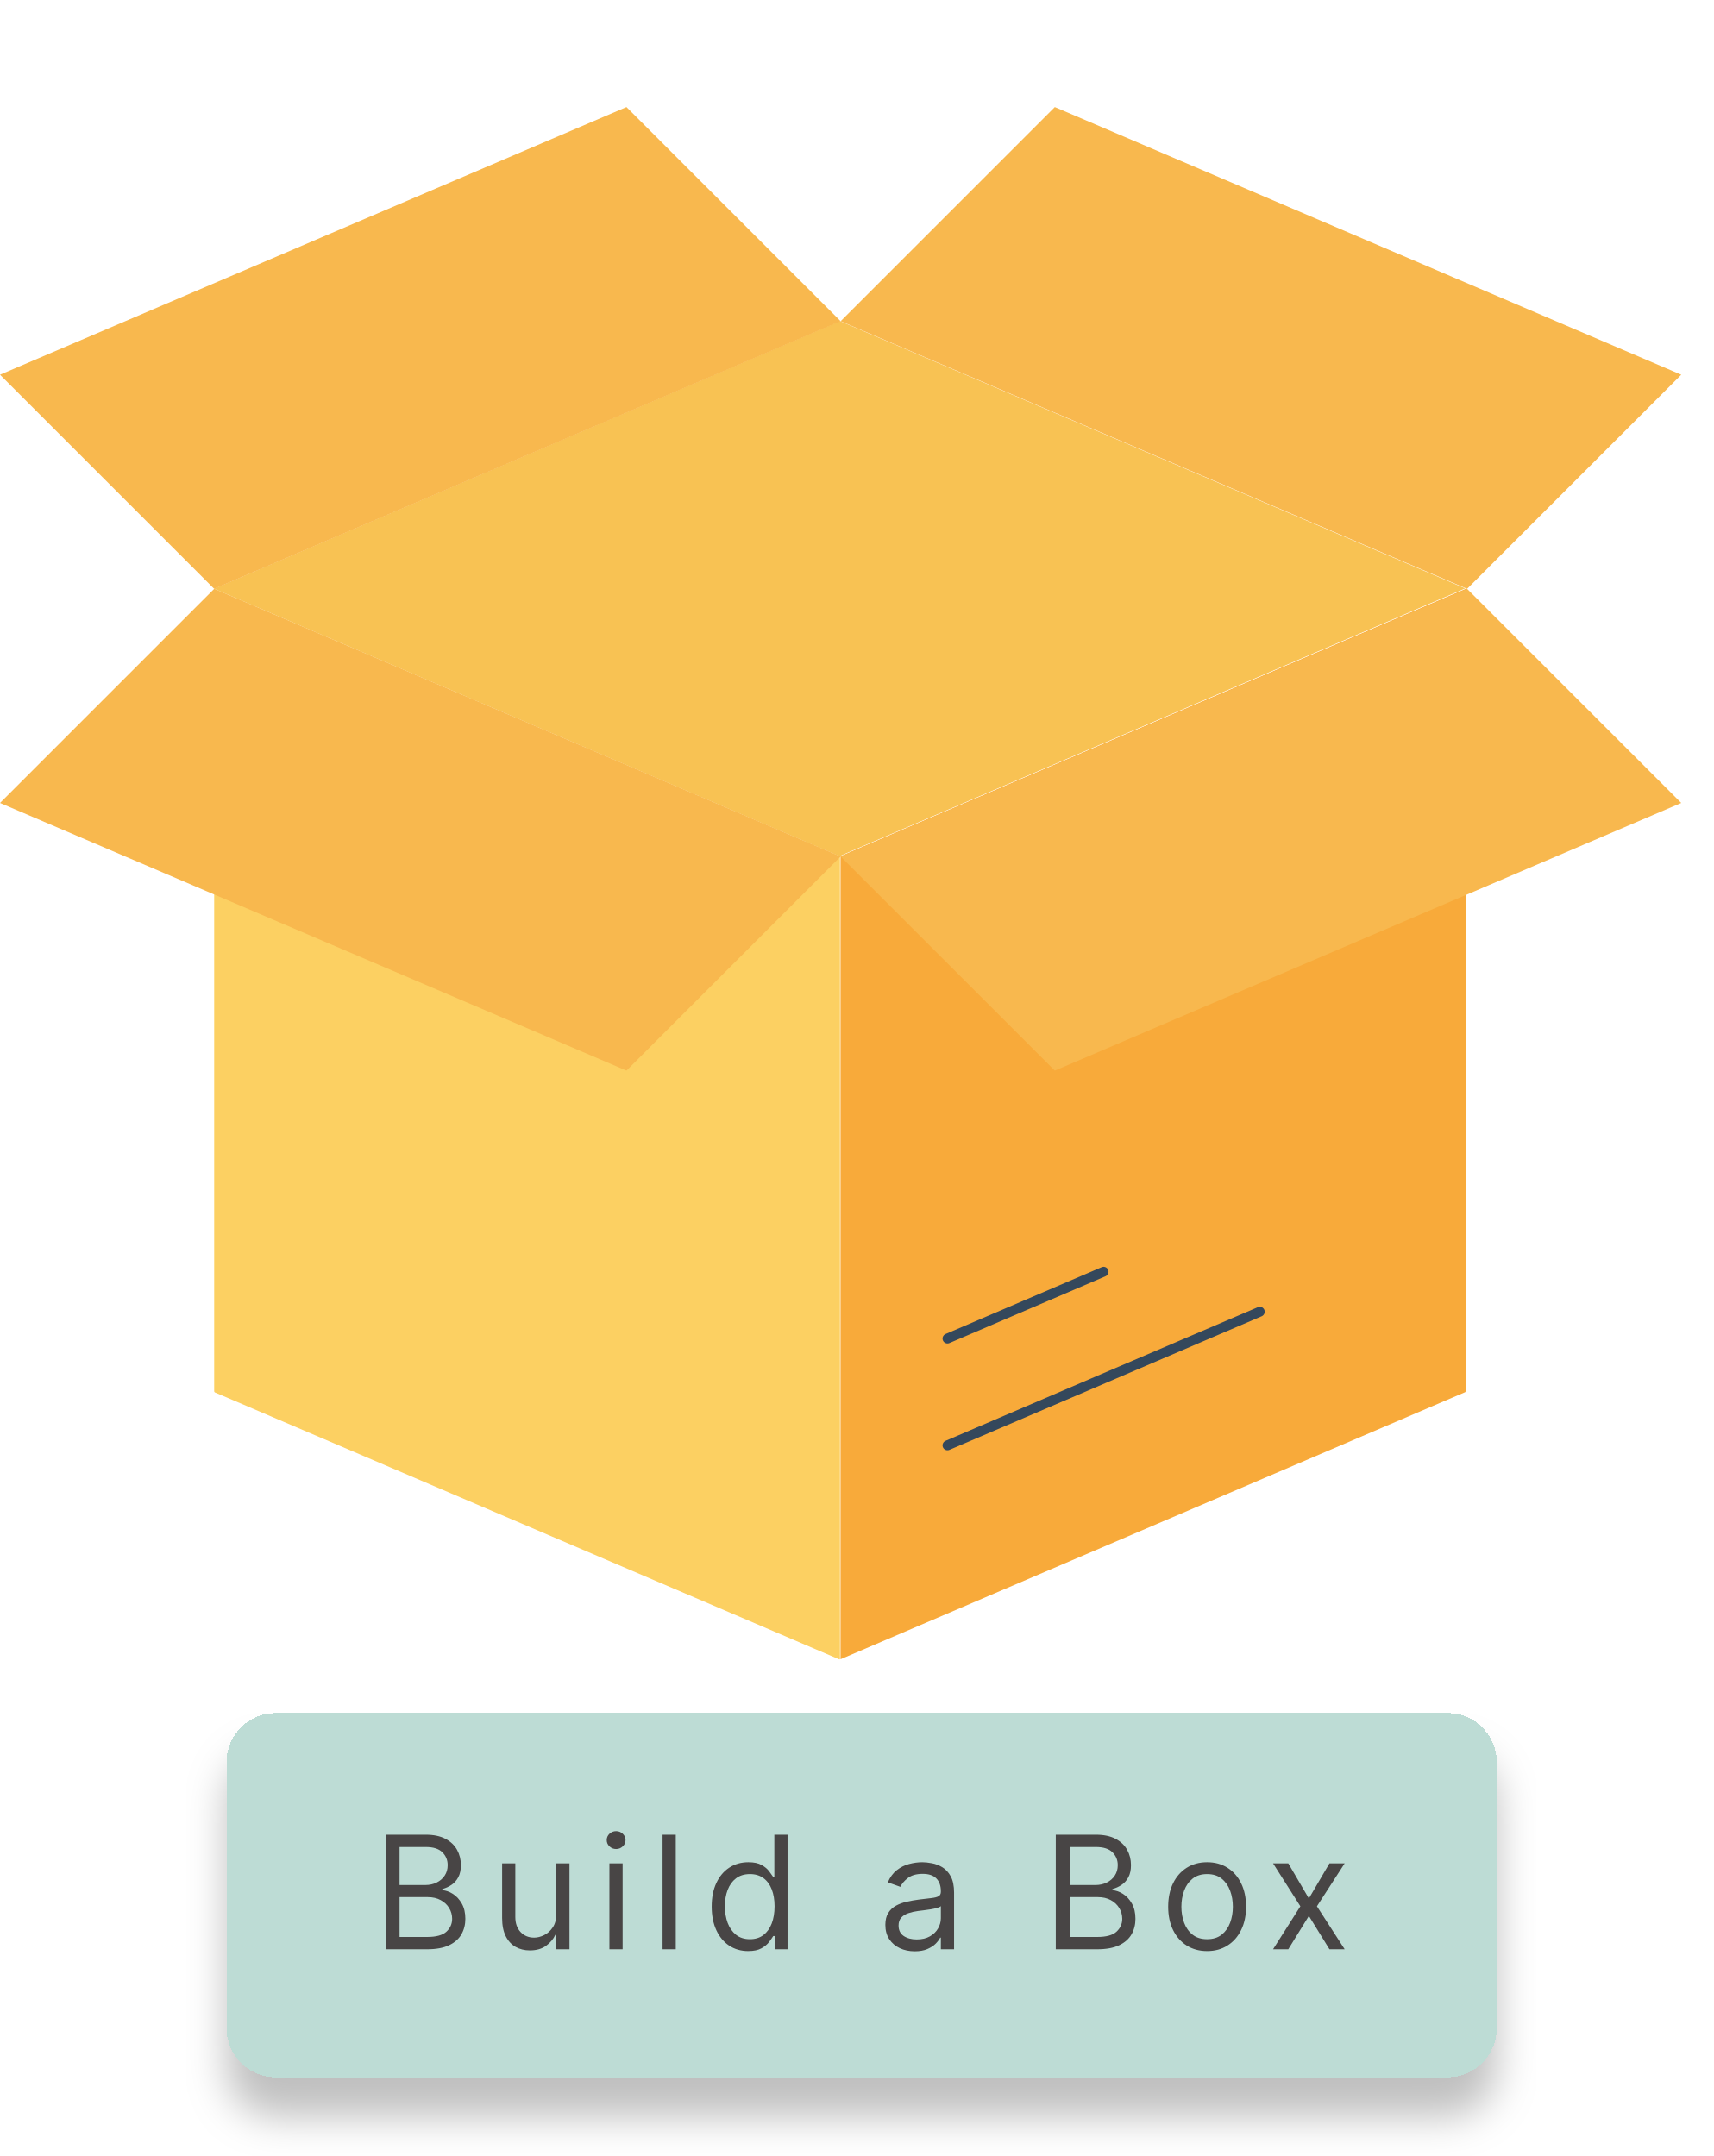
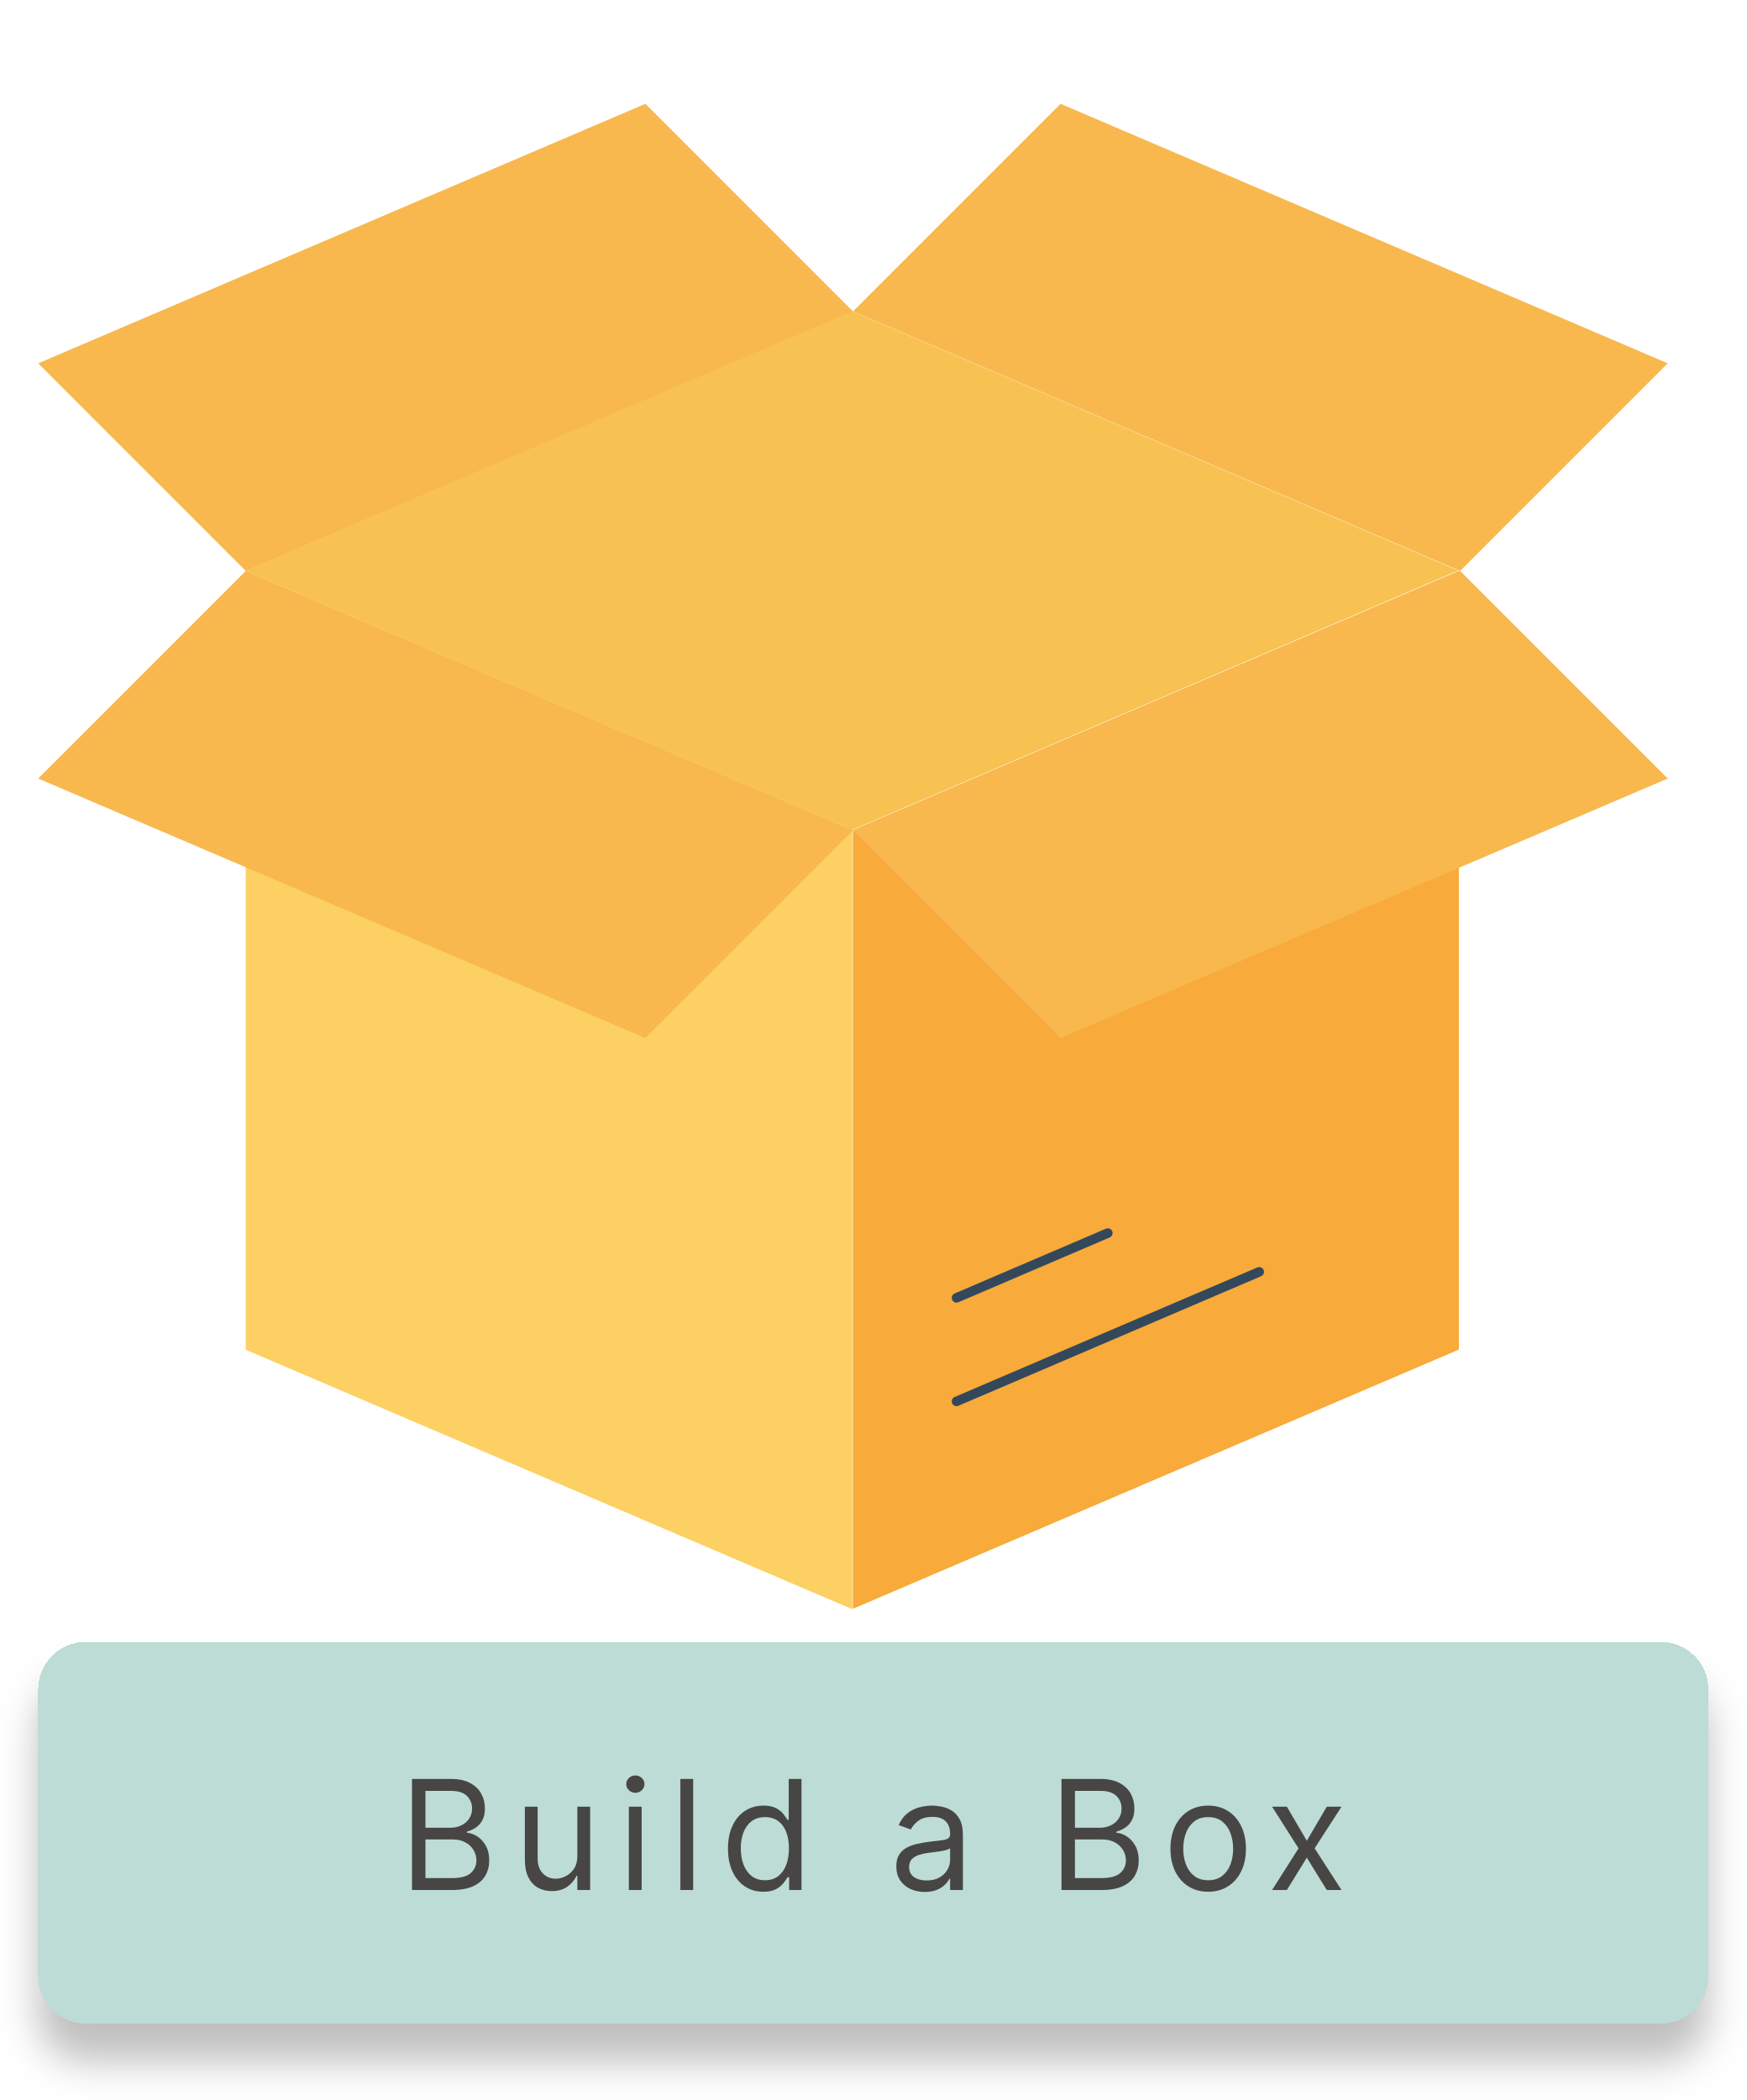
- <svg xmlns="http://www.w3.org/2000/svg" width="174" height="219" viewBox="0 0 174 219" fill="none">
-   <path fill-rule="evenodd" clip-rule="evenodd" d="M85.303 86.929V168.508L85.249 168.562L21.804 141.429L21.75 141.337V59.764L21.804 59.861L85.244 86.995L85.303 86.929Z" fill="#FCD062" />
-   <path fill-rule="evenodd" clip-rule="evenodd" d="M148.852 59.736L148.797 59.834L85.358 86.967V168.541L148.797 141.408L148.852 141.31V59.736Z" fill="#F8AA3A" />
-   <path fill-rule="evenodd" clip-rule="evenodd" d="M148.797 59.769L85.358 32.636H85.249L21.804 59.769V59.834L85.244 86.967L148.797 59.769Z" fill="#F8C253" />
-   <path d="M112.072 129.179L96.217 135.965M127.933 133.241L112.072 140.021L96.217 146.813L127.933 133.241Z" stroke="#34485C" stroke-linecap="round" stroke-linejoin="round" />
-   <path fill-rule="evenodd" clip-rule="evenodd" d="M21.75 59.812L0 81.562L63.619 108.75L85.369 87L21.75 59.812ZM107.119 10.875L85.369 32.625L148.987 59.812L170.737 38.062L107.119 10.875ZM148.987 59.812L170.737 81.562L107.119 108.75L85.369 87L148.987 59.812ZM63.619 10.875L85.369 32.625L21.75 59.812L0 38.062L63.619 10.875Z" fill="#F8B84E" />
+ <svg xmlns="http://www.w3.org/2000/svg" width="183" height="220" viewBox="0 0 183 220" fill="none">
+   <path fill-rule="evenodd" clip-rule="evenodd" d="M89.303 86.929V168.508L89.249 168.562L25.804 141.429L25.75 141.337V59.764L25.804 59.861L89.244 86.995L89.303 86.929Z" fill="#FCD062" />
+   <path fill-rule="evenodd" clip-rule="evenodd" d="M152.852 59.736L152.797 59.834L89.358 86.967V168.541L152.797 141.408L152.852 141.31V59.736Z" fill="#F8AA3A" />
+   <path fill-rule="evenodd" clip-rule="evenodd" d="M152.797 59.769L89.358 32.636H89.249L25.804 59.769V59.834L89.244 86.967L152.797 59.769Z" fill="#F8C253" />
+   <path d="M116.072 129.179L100.217 135.965M131.933 133.241L116.072 140.021L100.217 146.813L131.933 133.241Z" stroke="#34485C" stroke-linecap="round" stroke-linejoin="round" />
+   <path fill-rule="evenodd" clip-rule="evenodd" d="M25.75 59.812L4 81.562L67.619 108.75L89.369 87L25.75 59.812ZM111.119 10.875L89.369 32.625L152.987 59.812L174.737 38.062L111.119 10.875ZM152.987 59.812L174.737 81.562L111.119 108.75L89.369 87L152.987 59.812ZM67.619 10.875L89.369 32.625L25.75 59.812L4 38.062L67.619 10.875Z" fill="#F8B84E" />
  <g filter="url(#filter0_d_123_2)">
-     <rect x="23" y="174" width="129" height="37" rx="5" fill="#5AA897" fill-opacity="0.4" shape-rendering="crispEdges" />
+     <rect x="4" y="172" width="175" height="40" rx="5" fill="#5AA897" fill-opacity="0.4" shape-rendering="crispEdges" />
  </g>
-   <path d="M39.167 198V186.364H43.235C44.046 186.364 44.714 186.504 45.241 186.784C45.767 187.061 46.159 187.434 46.417 187.903C46.675 188.369 46.803 188.886 46.803 189.455C46.803 189.955 46.714 190.367 46.536 190.693C46.362 191.019 46.131 191.277 45.843 191.466C45.559 191.655 45.25 191.795 44.917 191.886V192C45.273 192.023 45.631 192.148 45.991 192.375C46.351 192.602 46.652 192.928 46.894 193.352C47.137 193.777 47.258 194.295 47.258 194.909C47.258 195.492 47.125 196.017 46.86 196.483C46.595 196.949 46.176 197.318 45.604 197.591C45.032 197.864 44.288 198 43.371 198H39.167ZM40.576 196.75H43.371C44.292 196.75 44.945 196.572 45.332 196.216C45.722 195.856 45.917 195.42 45.917 194.909C45.917 194.515 45.816 194.152 45.616 193.818C45.415 193.481 45.129 193.212 44.758 193.011C44.387 192.807 43.947 192.705 43.44 192.705H40.576V196.75ZM40.576 191.477H43.19C43.614 191.477 43.996 191.394 44.337 191.227C44.682 191.061 44.955 190.826 45.156 190.523C45.36 190.22 45.462 189.864 45.462 189.455C45.462 188.943 45.284 188.509 44.928 188.153C44.572 187.794 44.008 187.614 43.235 187.614H40.576V191.477ZM56.491 194.432V189.273H57.832V198H56.491V196.523H56.4C56.196 196.966 55.878 197.343 55.446 197.653C55.014 197.96 54.469 198.114 53.809 198.114C53.264 198.114 52.779 197.994 52.355 197.756C51.931 197.513 51.597 197.15 51.355 196.665C51.112 196.176 50.991 195.561 50.991 194.818V189.273H52.332V194.727C52.332 195.364 52.51 195.871 52.866 196.25C53.226 196.629 53.684 196.818 54.241 196.818C54.575 196.818 54.914 196.733 55.258 196.562C55.607 196.392 55.898 196.131 56.133 195.778C56.372 195.426 56.491 194.977 56.491 194.432ZM61.888 198V189.273H63.229V198H61.888ZM62.57 187.818C62.309 187.818 62.083 187.729 61.894 187.551C61.708 187.373 61.615 187.159 61.615 186.909C61.615 186.659 61.708 186.445 61.894 186.267C62.083 186.089 62.309 186 62.57 186C62.831 186 63.055 186.089 63.24 186.267C63.43 186.445 63.525 186.659 63.525 186.909C63.525 187.159 63.43 187.373 63.24 187.551C63.055 187.729 62.831 187.818 62.57 187.818ZM68.626 186.364V198H67.285V186.364H68.626ZM75.977 198.182C75.25 198.182 74.608 197.998 74.051 197.631C73.495 197.259 73.059 196.737 72.745 196.062C72.43 195.384 72.273 194.583 72.273 193.659C72.273 192.742 72.43 191.947 72.745 191.273C73.059 190.598 73.496 190.078 74.057 189.71C74.618 189.343 75.265 189.159 76 189.159C76.568 189.159 77.017 189.254 77.347 189.443C77.68 189.629 77.934 189.841 78.108 190.08C78.286 190.314 78.424 190.508 78.523 190.659H78.636V186.364H79.977V198H78.682V196.659H78.523C78.424 196.818 78.284 197.019 78.102 197.261C77.921 197.5 77.661 197.714 77.324 197.903C76.987 198.089 76.538 198.182 75.977 198.182ZM76.159 196.977C76.697 196.977 77.152 196.837 77.523 196.557C77.894 196.273 78.176 195.881 78.37 195.381C78.563 194.877 78.659 194.295 78.659 193.636C78.659 192.985 78.564 192.415 78.375 191.926C78.186 191.434 77.905 191.051 77.534 190.778C77.163 190.502 76.705 190.364 76.159 190.364C75.591 190.364 75.118 190.509 74.739 190.801C74.364 191.089 74.082 191.481 73.892 191.977C73.707 192.47 73.614 193.023 73.614 193.636C73.614 194.258 73.709 194.822 73.898 195.33C74.091 195.833 74.375 196.235 74.75 196.534C75.129 196.83 75.599 196.977 76.159 196.977ZM92.888 198.205C92.335 198.205 91.833 198.1 91.382 197.892C90.931 197.68 90.573 197.375 90.308 196.977C90.043 196.576 89.91 196.091 89.91 195.523C89.91 195.023 90.009 194.617 90.206 194.307C90.403 193.992 90.666 193.746 90.996 193.568C91.325 193.39 91.689 193.258 92.087 193.17C92.488 193.08 92.891 193.008 93.297 192.955C93.827 192.886 94.257 192.835 94.587 192.801C94.92 192.763 95.162 192.701 95.314 192.614C95.469 192.527 95.547 192.375 95.547 192.159V192.114C95.547 191.553 95.393 191.117 95.087 190.807C94.784 190.496 94.323 190.341 93.706 190.341C93.066 190.341 92.564 190.481 92.2 190.761C91.837 191.042 91.581 191.341 91.433 191.659L90.16 191.205C90.388 190.674 90.691 190.261 91.07 189.966C91.452 189.667 91.869 189.458 92.32 189.341C92.774 189.22 93.221 189.159 93.66 189.159C93.941 189.159 94.263 189.193 94.626 189.261C94.994 189.326 95.348 189.46 95.689 189.665C96.034 189.869 96.32 190.178 96.547 190.591C96.774 191.004 96.888 191.557 96.888 192.25V198H95.547V196.818H95.478C95.388 197.008 95.236 197.21 95.024 197.426C94.812 197.642 94.53 197.826 94.177 197.977C93.825 198.129 93.395 198.205 92.888 198.205ZM93.092 197C93.623 197 94.07 196.896 94.433 196.688C94.8 196.479 95.077 196.21 95.263 195.881C95.452 195.551 95.547 195.205 95.547 194.841V193.614C95.49 193.682 95.365 193.744 95.172 193.801C94.982 193.854 94.763 193.902 94.513 193.943C94.266 193.981 94.026 194.015 93.791 194.045C93.56 194.072 93.373 194.095 93.228 194.114C92.88 194.159 92.554 194.233 92.251 194.335C91.952 194.434 91.71 194.583 91.524 194.784C91.342 194.981 91.251 195.25 91.251 195.591C91.251 196.057 91.424 196.409 91.768 196.648C92.117 196.883 92.558 197 93.092 197ZM107.217 198V186.364H111.285C112.096 186.364 112.764 186.504 113.291 186.784C113.817 187.061 114.209 187.434 114.467 187.903C114.724 188.369 114.853 188.886 114.853 189.455C114.853 189.955 114.764 190.367 114.586 190.693C114.412 191.019 114.181 191.277 113.893 191.466C113.609 191.655 113.3 191.795 112.967 191.886V192C113.323 192.023 113.681 192.148 114.041 192.375C114.401 192.602 114.702 192.928 114.944 193.352C115.187 193.777 115.308 194.295 115.308 194.909C115.308 195.492 115.175 196.017 114.91 196.483C114.645 196.949 114.226 197.318 113.654 197.591C113.082 197.864 112.338 198 111.421 198H107.217ZM108.626 196.75H111.421C112.342 196.75 112.995 196.572 113.382 196.216C113.772 195.856 113.967 195.42 113.967 194.909C113.967 194.515 113.867 194.152 113.666 193.818C113.465 193.481 113.179 193.212 112.808 193.011C112.437 192.807 111.997 192.705 111.49 192.705H108.626V196.75ZM108.626 191.477H111.24C111.664 191.477 112.046 191.394 112.387 191.227C112.732 191.061 113.005 190.826 113.206 190.523C113.41 190.22 113.512 189.864 113.512 189.455C113.512 188.943 113.334 188.509 112.978 188.153C112.622 187.794 112.058 187.614 111.285 187.614H108.626V191.477ZM122.587 198.182C121.799 198.182 121.108 197.994 120.513 197.619C119.922 197.244 119.46 196.72 119.127 196.045C118.797 195.371 118.632 194.583 118.632 193.682C118.632 192.773 118.797 191.979 119.127 191.301C119.46 190.623 119.922 190.097 120.513 189.722C121.108 189.347 121.799 189.159 122.587 189.159C123.375 189.159 124.064 189.347 124.655 189.722C125.25 190.097 125.712 190.623 126.041 191.301C126.375 191.979 126.541 192.773 126.541 193.682C126.541 194.583 126.375 195.371 126.041 196.045C125.712 196.72 125.25 197.244 124.655 197.619C124.064 197.994 123.375 198.182 122.587 198.182ZM122.587 196.977C123.185 196.977 123.678 196.824 124.064 196.517C124.45 196.21 124.736 195.807 124.922 195.307C125.108 194.807 125.2 194.265 125.2 193.682C125.2 193.098 125.108 192.555 124.922 192.051C124.736 191.547 124.45 191.14 124.064 190.83C123.678 190.519 123.185 190.364 122.587 190.364C121.988 190.364 121.496 190.519 121.11 190.83C120.723 191.14 120.437 191.547 120.252 192.051C120.066 192.555 119.973 193.098 119.973 193.682C119.973 194.265 120.066 194.807 120.252 195.307C120.437 195.807 120.723 196.21 121.11 196.517C121.496 196.824 121.988 196.977 122.587 196.977ZM130.829 189.273L132.92 192.841L135.011 189.273H136.556L133.738 193.636L136.556 198H135.011L132.92 194.614L130.829 198H129.283L132.056 193.636L129.283 189.273H130.829Z" fill="#484545" />
+   <path d="M43.167 198V186.364H47.235C48.046 186.364 48.714 186.504 49.241 186.784C49.767 187.061 50.159 187.434 50.417 187.903C50.675 188.369 50.803 188.886 50.803 189.455C50.803 189.955 50.714 190.367 50.536 190.693C50.362 191.019 50.131 191.277 49.843 191.466C49.559 191.655 49.25 191.795 48.917 191.886V192C49.273 192.023 49.631 192.148 49.991 192.375C50.351 192.602 50.652 192.928 50.894 193.352C51.137 193.777 51.258 194.295 51.258 194.909C51.258 195.492 51.125 196.017 50.86 196.483C50.595 196.949 50.176 197.318 49.604 197.591C49.032 197.864 48.288 198 47.371 198H43.167ZM44.576 196.75H47.371C48.292 196.75 48.945 196.572 49.332 196.216C49.722 195.856 49.917 195.42 49.917 194.909C49.917 194.515 49.816 194.152 49.616 193.818C49.415 193.481 49.129 193.212 48.758 193.011C48.387 192.807 47.947 192.705 47.44 192.705H44.576V196.75ZM44.576 191.477H47.19C47.614 191.477 47.996 191.394 48.337 191.227C48.682 191.061 48.955 190.826 49.156 190.523C49.36 190.22 49.462 189.864 49.462 189.455C49.462 188.943 49.284 188.509 48.928 188.153C48.572 187.794 48.008 187.614 47.235 187.614H44.576V191.477ZM60.491 194.432V189.273H61.832V198H60.491V196.523H60.4C60.196 196.966 59.878 197.343 59.446 197.653C59.014 197.96 58.469 198.114 57.809 198.114C57.264 198.114 56.779 197.994 56.355 197.756C55.931 197.513 55.597 197.15 55.355 196.665C55.112 196.176 54.991 195.561 54.991 194.818V189.273H56.332V194.727C56.332 195.364 56.51 195.871 56.866 196.25C57.226 196.629 57.684 196.818 58.241 196.818C58.575 196.818 58.914 196.733 59.258 196.562C59.607 196.392 59.898 196.131 60.133 195.778C60.372 195.426 60.491 194.977 60.491 194.432ZM65.888 198V189.273H67.229V198H65.888ZM66.57 187.818C66.309 187.818 66.083 187.729 65.894 187.551C65.708 187.373 65.615 187.159 65.615 186.909C65.615 186.659 65.708 186.445 65.894 186.267C66.083 186.089 66.309 186 66.57 186C66.831 186 67.055 186.089 67.24 186.267C67.43 186.445 67.525 186.659 67.525 186.909C67.525 187.159 67.43 187.373 67.24 187.551C67.055 187.729 66.831 187.818 66.57 187.818ZM72.626 186.364V198H71.285V186.364H72.626ZM79.977 198.182C79.25 198.182 78.608 197.998 78.051 197.631C77.495 197.259 77.059 196.737 76.745 196.062C76.43 195.384 76.273 194.583 76.273 193.659C76.273 192.742 76.43 191.947 76.745 191.273C77.059 190.598 77.496 190.078 78.057 189.71C78.618 189.343 79.265 189.159 80 189.159C80.568 189.159 81.017 189.254 81.347 189.443C81.68 189.629 81.934 189.841 82.108 190.08C82.286 190.314 82.424 190.508 82.523 190.659H82.636V186.364H83.977V198H82.682V196.659H82.523C82.424 196.818 82.284 197.019 82.102 197.261C81.921 197.5 81.661 197.714 81.324 197.903C80.987 198.089 80.538 198.182 79.977 198.182ZM80.159 196.977C80.697 196.977 81.152 196.837 81.523 196.557C81.894 196.273 82.176 195.881 82.37 195.381C82.563 194.877 82.659 194.295 82.659 193.636C82.659 192.985 82.564 192.415 82.375 191.926C82.186 191.434 81.905 191.051 81.534 190.778C81.163 190.502 80.705 190.364 80.159 190.364C79.591 190.364 79.118 190.509 78.739 190.801C78.364 191.089 78.082 191.481 77.892 191.977C77.707 192.47 77.614 193.023 77.614 193.636C77.614 194.258 77.709 194.822 77.898 195.33C78.091 195.833 78.375 196.235 78.75 196.534C79.129 196.83 79.599 196.977 80.159 196.977ZM96.888 198.205C96.335 198.205 95.833 198.1 95.382 197.892C94.931 197.68 94.573 197.375 94.308 196.977C94.043 196.576 93.91 196.091 93.91 195.523C93.91 195.023 94.009 194.617 94.206 194.307C94.403 193.992 94.666 193.746 94.996 193.568C95.325 193.39 95.689 193.258 96.087 193.17C96.488 193.08 96.891 193.008 97.297 192.955C97.827 192.886 98.257 192.835 98.587 192.801C98.92 192.763 99.162 192.701 99.314 192.614C99.469 192.527 99.547 192.375 99.547 192.159V192.114C99.547 191.553 99.393 191.117 99.087 190.807C98.784 190.496 98.323 190.341 97.706 190.341C97.066 190.341 96.564 190.481 96.2 190.761C95.837 191.042 95.581 191.341 95.433 191.659L94.16 191.205C94.388 190.674 94.691 190.261 95.07 189.966C95.452 189.667 95.869 189.458 96.32 189.341C96.774 189.22 97.221 189.159 97.66 189.159C97.941 189.159 98.263 189.193 98.626 189.261C98.994 189.326 99.348 189.46 99.689 189.665C100.033 189.869 100.319 190.178 100.547 190.591C100.774 191.004 100.888 191.557 100.888 192.25V198H99.547V196.818H99.478C99.388 197.008 99.236 197.21 99.024 197.426C98.812 197.642 98.53 197.826 98.177 197.977C97.825 198.129 97.395 198.205 96.888 198.205ZM97.092 197C97.623 197 98.07 196.896 98.433 196.688C98.8 196.479 99.077 196.21 99.263 195.881C99.452 195.551 99.547 195.205 99.547 194.841V193.614C99.49 193.682 99.365 193.744 99.172 193.801C98.982 193.854 98.763 193.902 98.513 193.943C98.266 193.981 98.026 194.015 97.791 194.045C97.56 194.072 97.373 194.095 97.228 194.114C96.88 194.159 96.554 194.233 96.251 194.335C95.952 194.434 95.71 194.583 95.524 194.784C95.342 194.981 95.251 195.25 95.251 195.591C95.251 196.057 95.424 196.409 95.768 196.648C96.117 196.883 96.558 197 97.092 197ZM111.217 198V186.364H115.285C116.096 186.364 116.764 186.504 117.291 186.784C117.817 187.061 118.209 187.434 118.467 187.903C118.724 188.369 118.853 188.886 118.853 189.455C118.853 189.955 118.764 190.367 118.586 190.693C118.412 191.019 118.181 191.277 117.893 191.466C117.609 191.655 117.3 191.795 116.967 191.886V192C117.323 192.023 117.681 192.148 118.041 192.375C118.401 192.602 118.702 192.928 118.944 193.352C119.187 193.777 119.308 194.295 119.308 194.909C119.308 195.492 119.175 196.017 118.91 196.483C118.645 196.949 118.226 197.318 117.654 197.591C117.082 197.864 116.338 198 115.421 198H111.217ZM112.626 196.75H115.421C116.342 196.75 116.995 196.572 117.382 196.216C117.772 195.856 117.967 195.42 117.967 194.909C117.967 194.515 117.867 194.152 117.666 193.818C117.465 193.481 117.179 193.212 116.808 193.011C116.437 192.807 115.997 192.705 115.49 192.705H112.626V196.75ZM112.626 191.477H115.24C115.664 191.477 116.046 191.394 116.387 191.227C116.732 191.061 117.005 190.826 117.206 190.523C117.41 190.22 117.512 189.864 117.512 189.455C117.512 188.943 117.334 188.509 116.978 188.153C116.622 187.794 116.058 187.614 115.285 187.614H112.626V191.477ZM126.587 198.182C125.799 198.182 125.108 197.994 124.513 197.619C123.922 197.244 123.46 196.72 123.127 196.045C122.797 195.371 122.632 194.583 122.632 193.682C122.632 192.773 122.797 191.979 123.127 191.301C123.46 190.623 123.922 190.097 124.513 189.722C125.108 189.347 125.799 189.159 126.587 189.159C127.375 189.159 128.064 189.347 128.655 189.722C129.25 190.097 129.712 190.623 130.041 191.301C130.375 191.979 130.541 192.773 130.541 193.682C130.541 194.583 130.375 195.371 130.041 196.045C129.712 196.72 129.25 197.244 128.655 197.619C128.064 197.994 127.375 198.182 126.587 198.182ZM126.587 196.977C127.185 196.977 127.678 196.824 128.064 196.517C128.45 196.21 128.736 195.807 128.922 195.307C129.108 194.807 129.2 194.265 129.2 193.682C129.2 193.098 129.108 192.555 128.922 192.051C128.736 191.547 128.45 191.14 128.064 190.83C127.678 190.519 127.185 190.364 126.587 190.364C125.988 190.364 125.496 190.519 125.11 190.83C124.723 191.14 124.437 191.547 124.252 192.051C124.066 192.555 123.973 193.098 123.973 193.682C123.973 194.265 124.066 194.807 124.252 195.307C124.437 195.807 124.723 196.21 125.11 196.517C125.496 196.824 125.988 196.977 126.587 196.977ZM134.829 189.273L136.92 192.841L139.011 189.273H140.556L137.738 193.636L140.556 198H139.011L136.92 194.614L134.829 198H133.283L136.056 193.636L133.283 189.273H134.829Z" fill="#484545" />
  <defs>
-     <filter id="filter0_d_123_2" x="19" y="174" width="137" height="45" filterUnits="userSpaceOnUse" color-interpolation-filters="sRGB">
+     <filter id="filter0_d_123_2" x="0" y="172" width="183" height="48" filterUnits="userSpaceOnUse" color-interpolation-filters="sRGB">
      <feFlood flood-opacity="0" result="BackgroundImageFix" />
      <feColorMatrix in="SourceAlpha" type="matrix" values="0 0 0 0 0 0 0 0 0 0 0 0 0 0 0 0 0 0 127 0" result="hardAlpha" />
      <feOffset dy="4" />
      <feGaussianBlur stdDeviation="2" />
      <feComposite in2="hardAlpha" operator="out" />
      <feColorMatrix type="matrix" values="0 0 0 0 0 0 0 0 0 0 0 0 0 0 0 0 0 0 0.25 0" />
      <feBlend mode="normal" in2="BackgroundImageFix" result="effect1_dropShadow_123_2" />
      <feBlend mode="normal" in="SourceGraphic" in2="effect1_dropShadow_123_2" result="shape" />
    </filter>
  </defs>
</svg>
